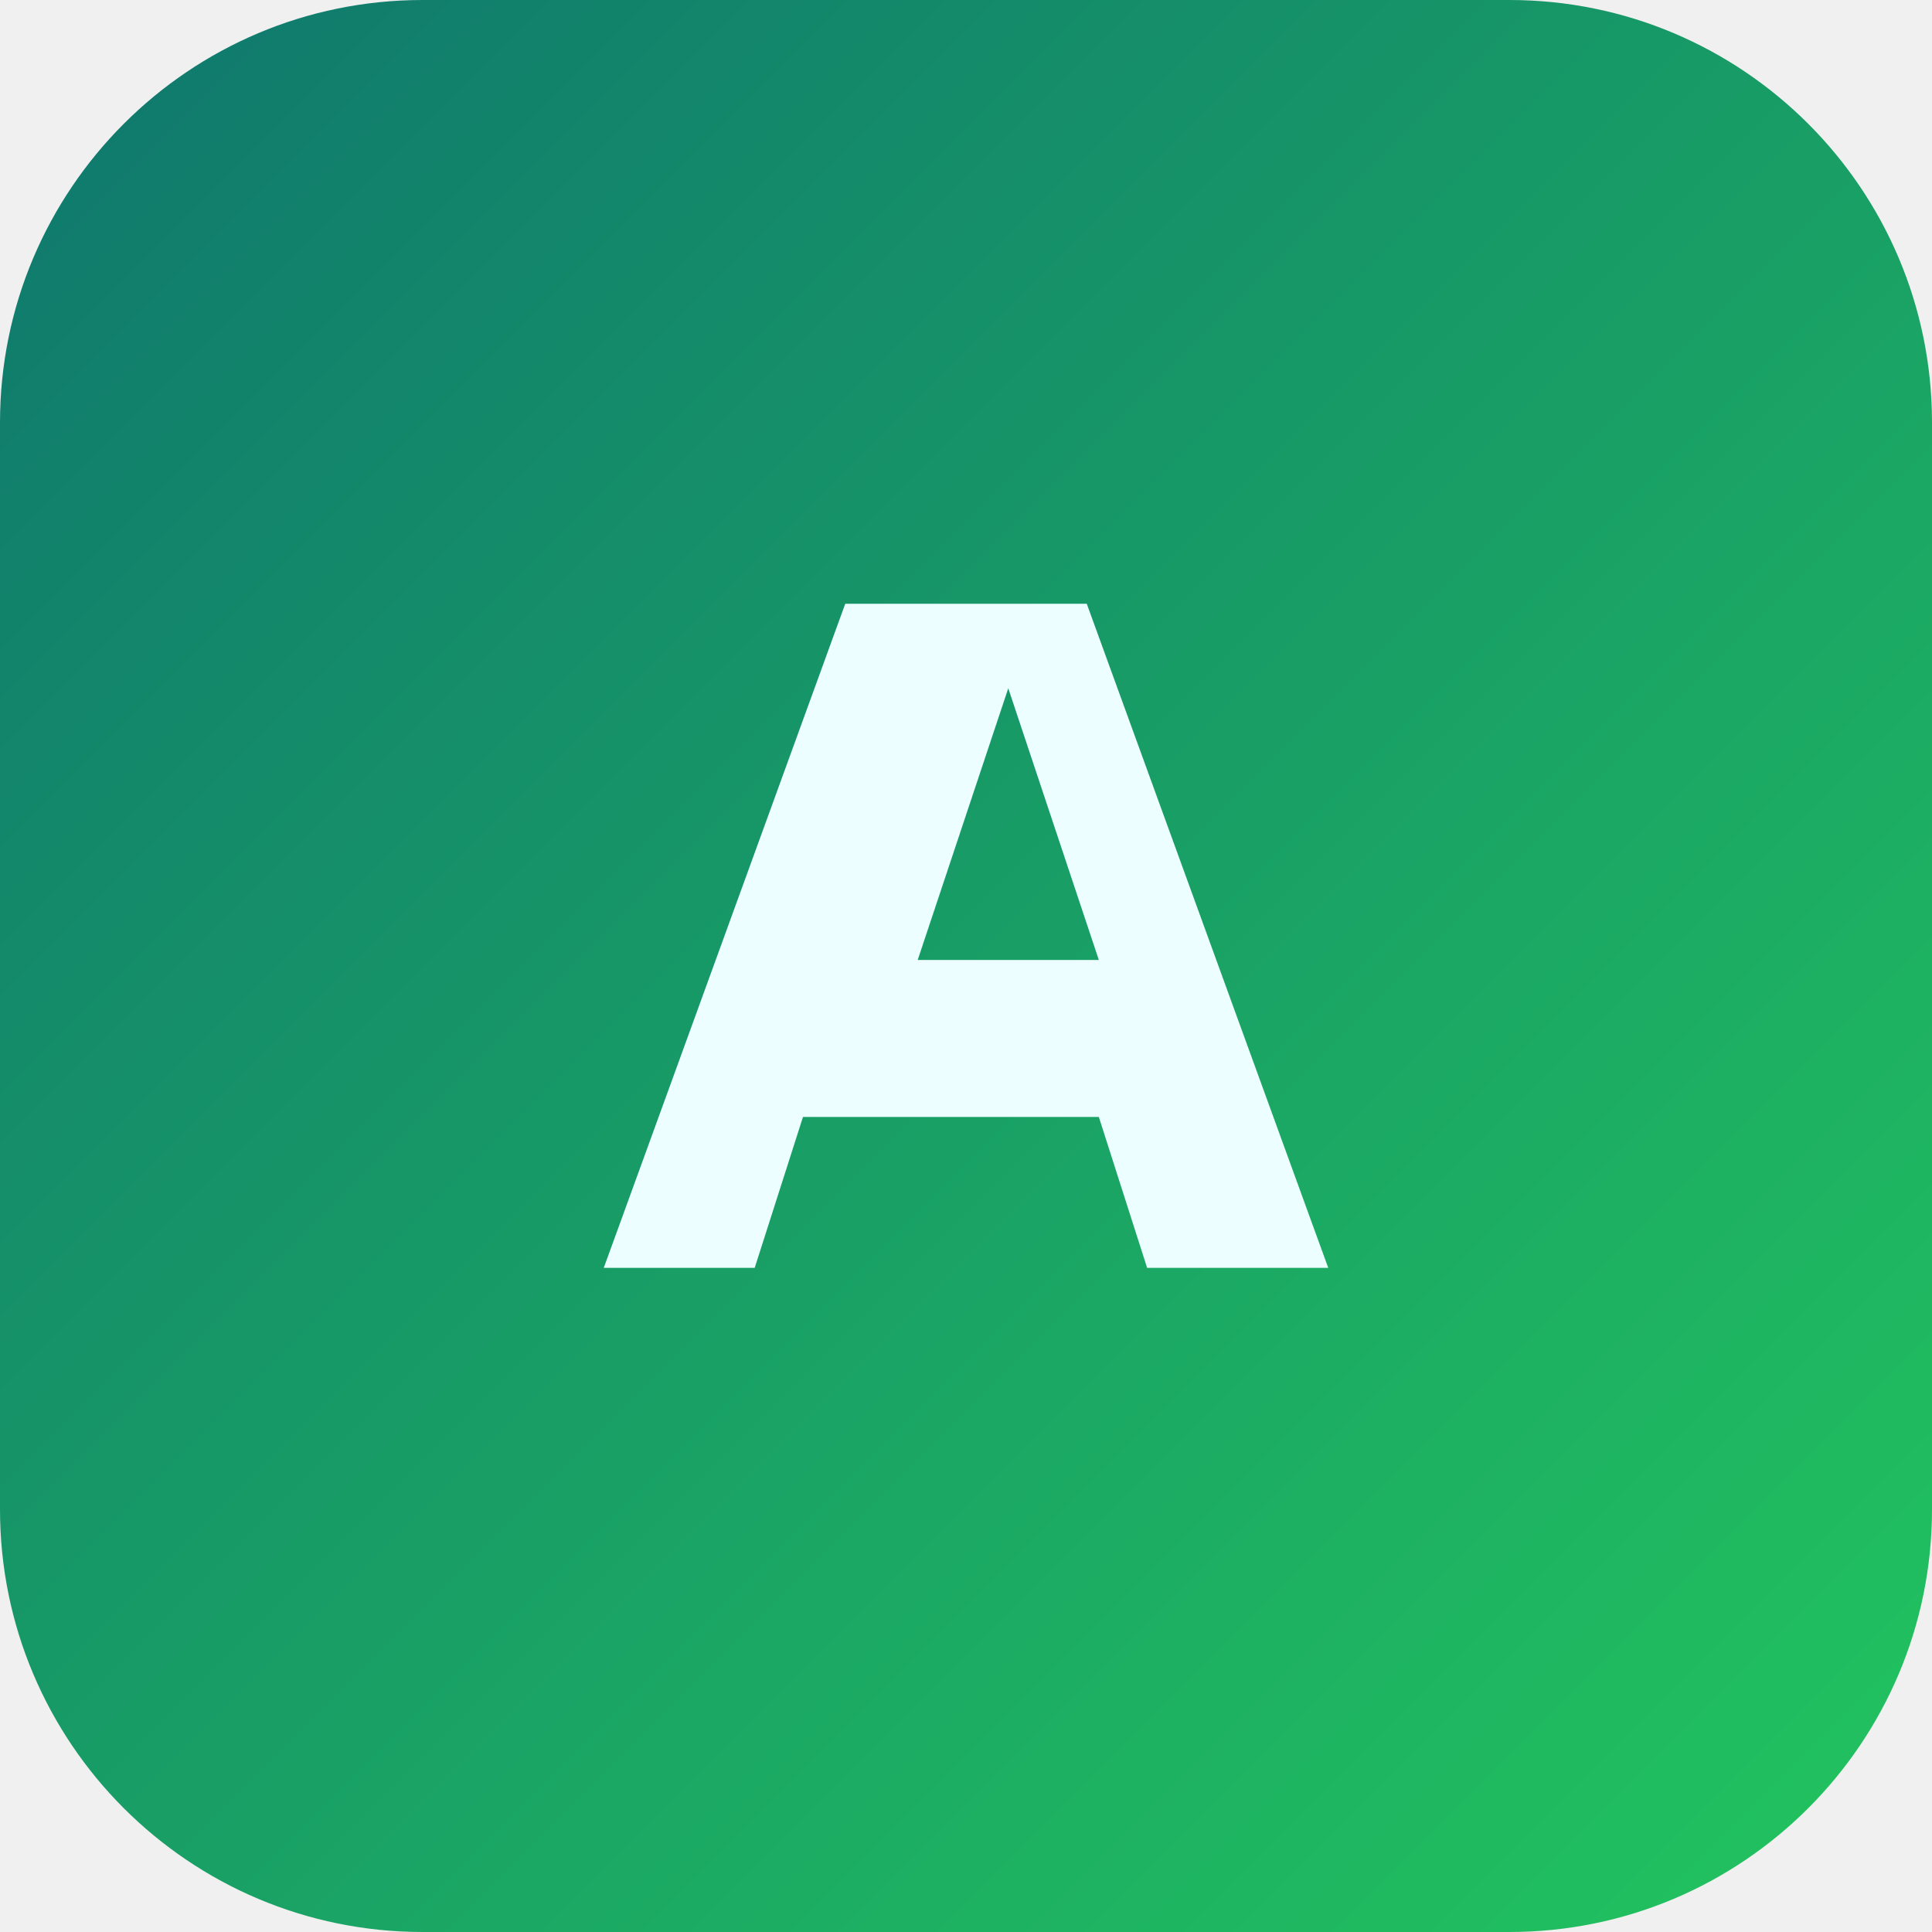
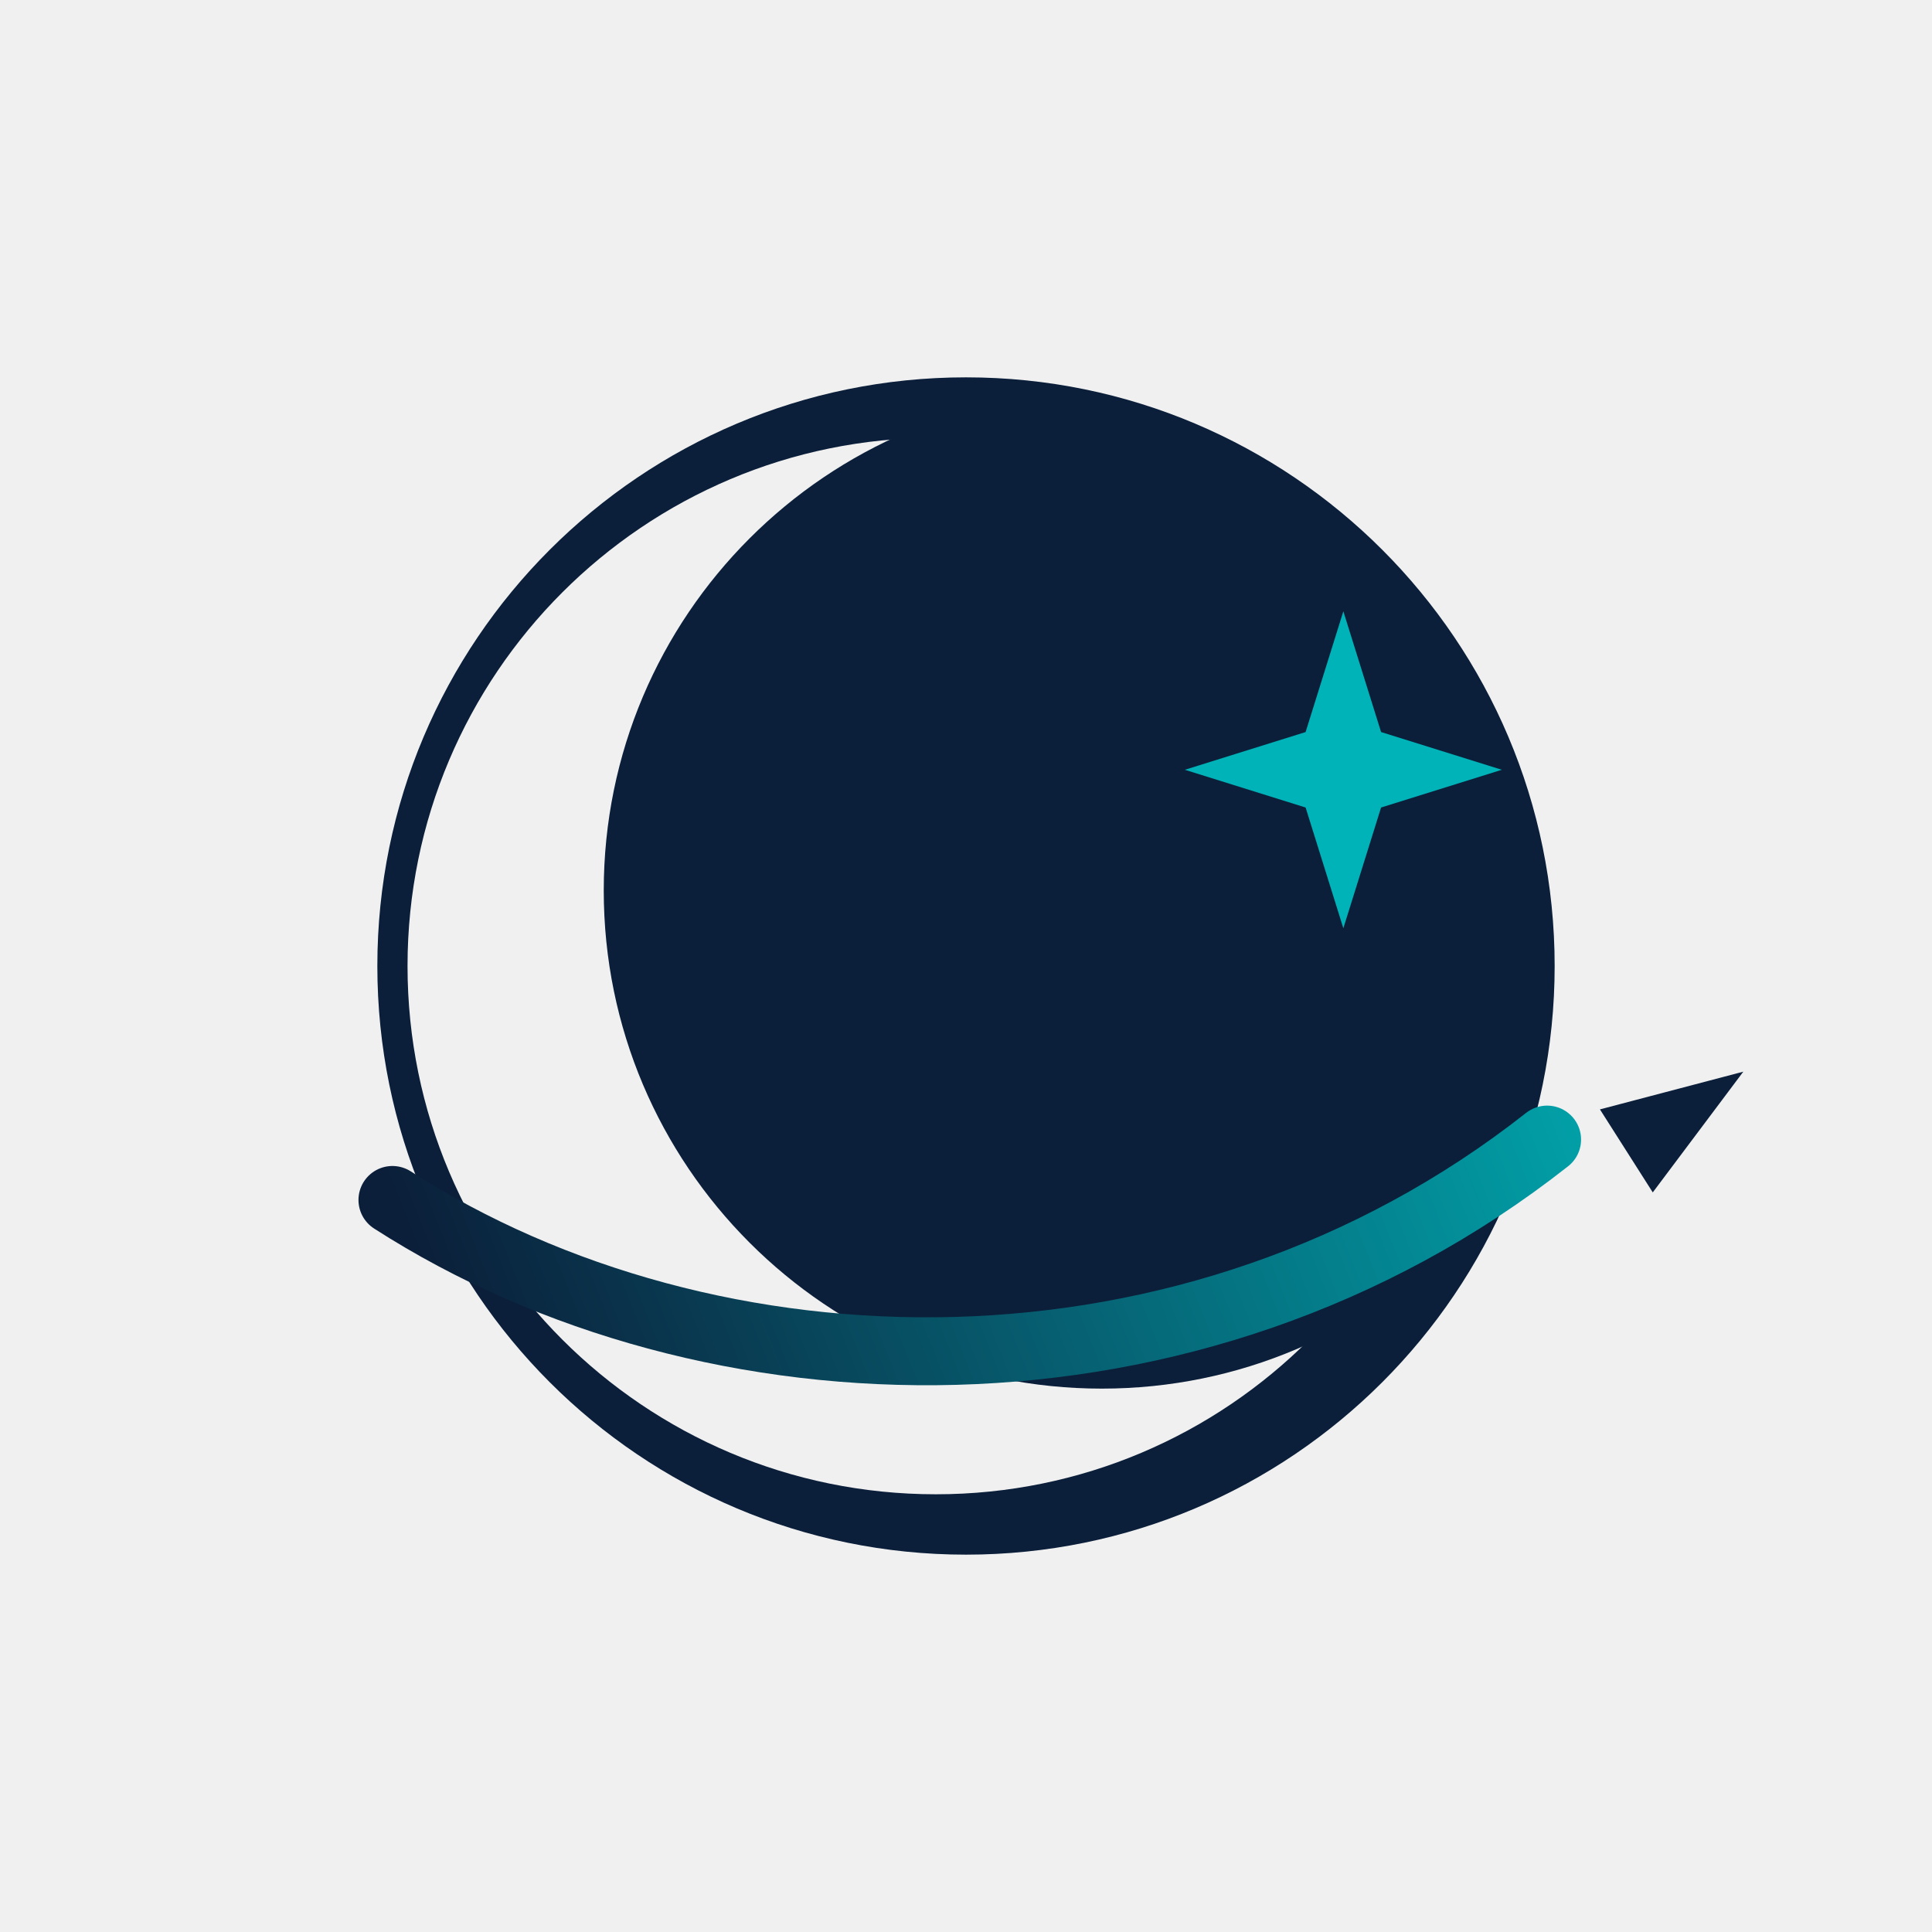
- <svg xmlns="http://www.w3.org/2000/svg" viewBox="0 0 64 64">
+ <svg xmlns="http://www.w3.org/2000/svg" width="512" height="512" viewBox="0 0 512 512" fill="none">
  <defs>
-     <linearGradient id="g" x1="0" y1="0" x2="1" y2="1">
-       <stop offset="0%" stop-color="#0f766e" />
-       <stop offset="100%" stop-color="#22c55e" />
+     <linearGradient id="orbit" x1="112" y1="336" x2="432" y2="208" gradientUnits="userSpaceOnUse">
+       <stop offset="0" stop-color="#0B1F3A" />
+       <stop offset="1" stop-color="#00B3B8" />
    </linearGradient>
+     <mask id="crescentMask">
+       <rect width="512" height="512" fill="white" />
+       <circle cx="248" cy="256" r="140" fill="black" />
+       <circle cx="292" cy="236" r="132" fill="white" />
+     </mask>
  </defs>
-   <rect width="64" height="64" rx="14" ry="14" fill="url(#g)" />
-   <path d="M20 42L28 20h8l8 22h-6l-1.6-5h-9.8L25 42h-5zM30.4 31.8h6l-3-9-3 9z" fill="#ecfeff" />
+   <circle cx="256" cy="256" r="156" fill="#0B1F3A" mask="url(#crescentMask)" />
+   <path d="M356 162 L366 194 L398 204 L366 214 L356 246 L346 214 L314 204 L346 194 Z" fill="#00B3B8" />
+   <path d="M104 318 C188 372 316 376 410 302" stroke="url(#orbit)" stroke-width="18" stroke-linecap="round" />
+   <path d="M424 294 L462 284 L438 316 Z" fill="#0B1F3A" />
</svg>
